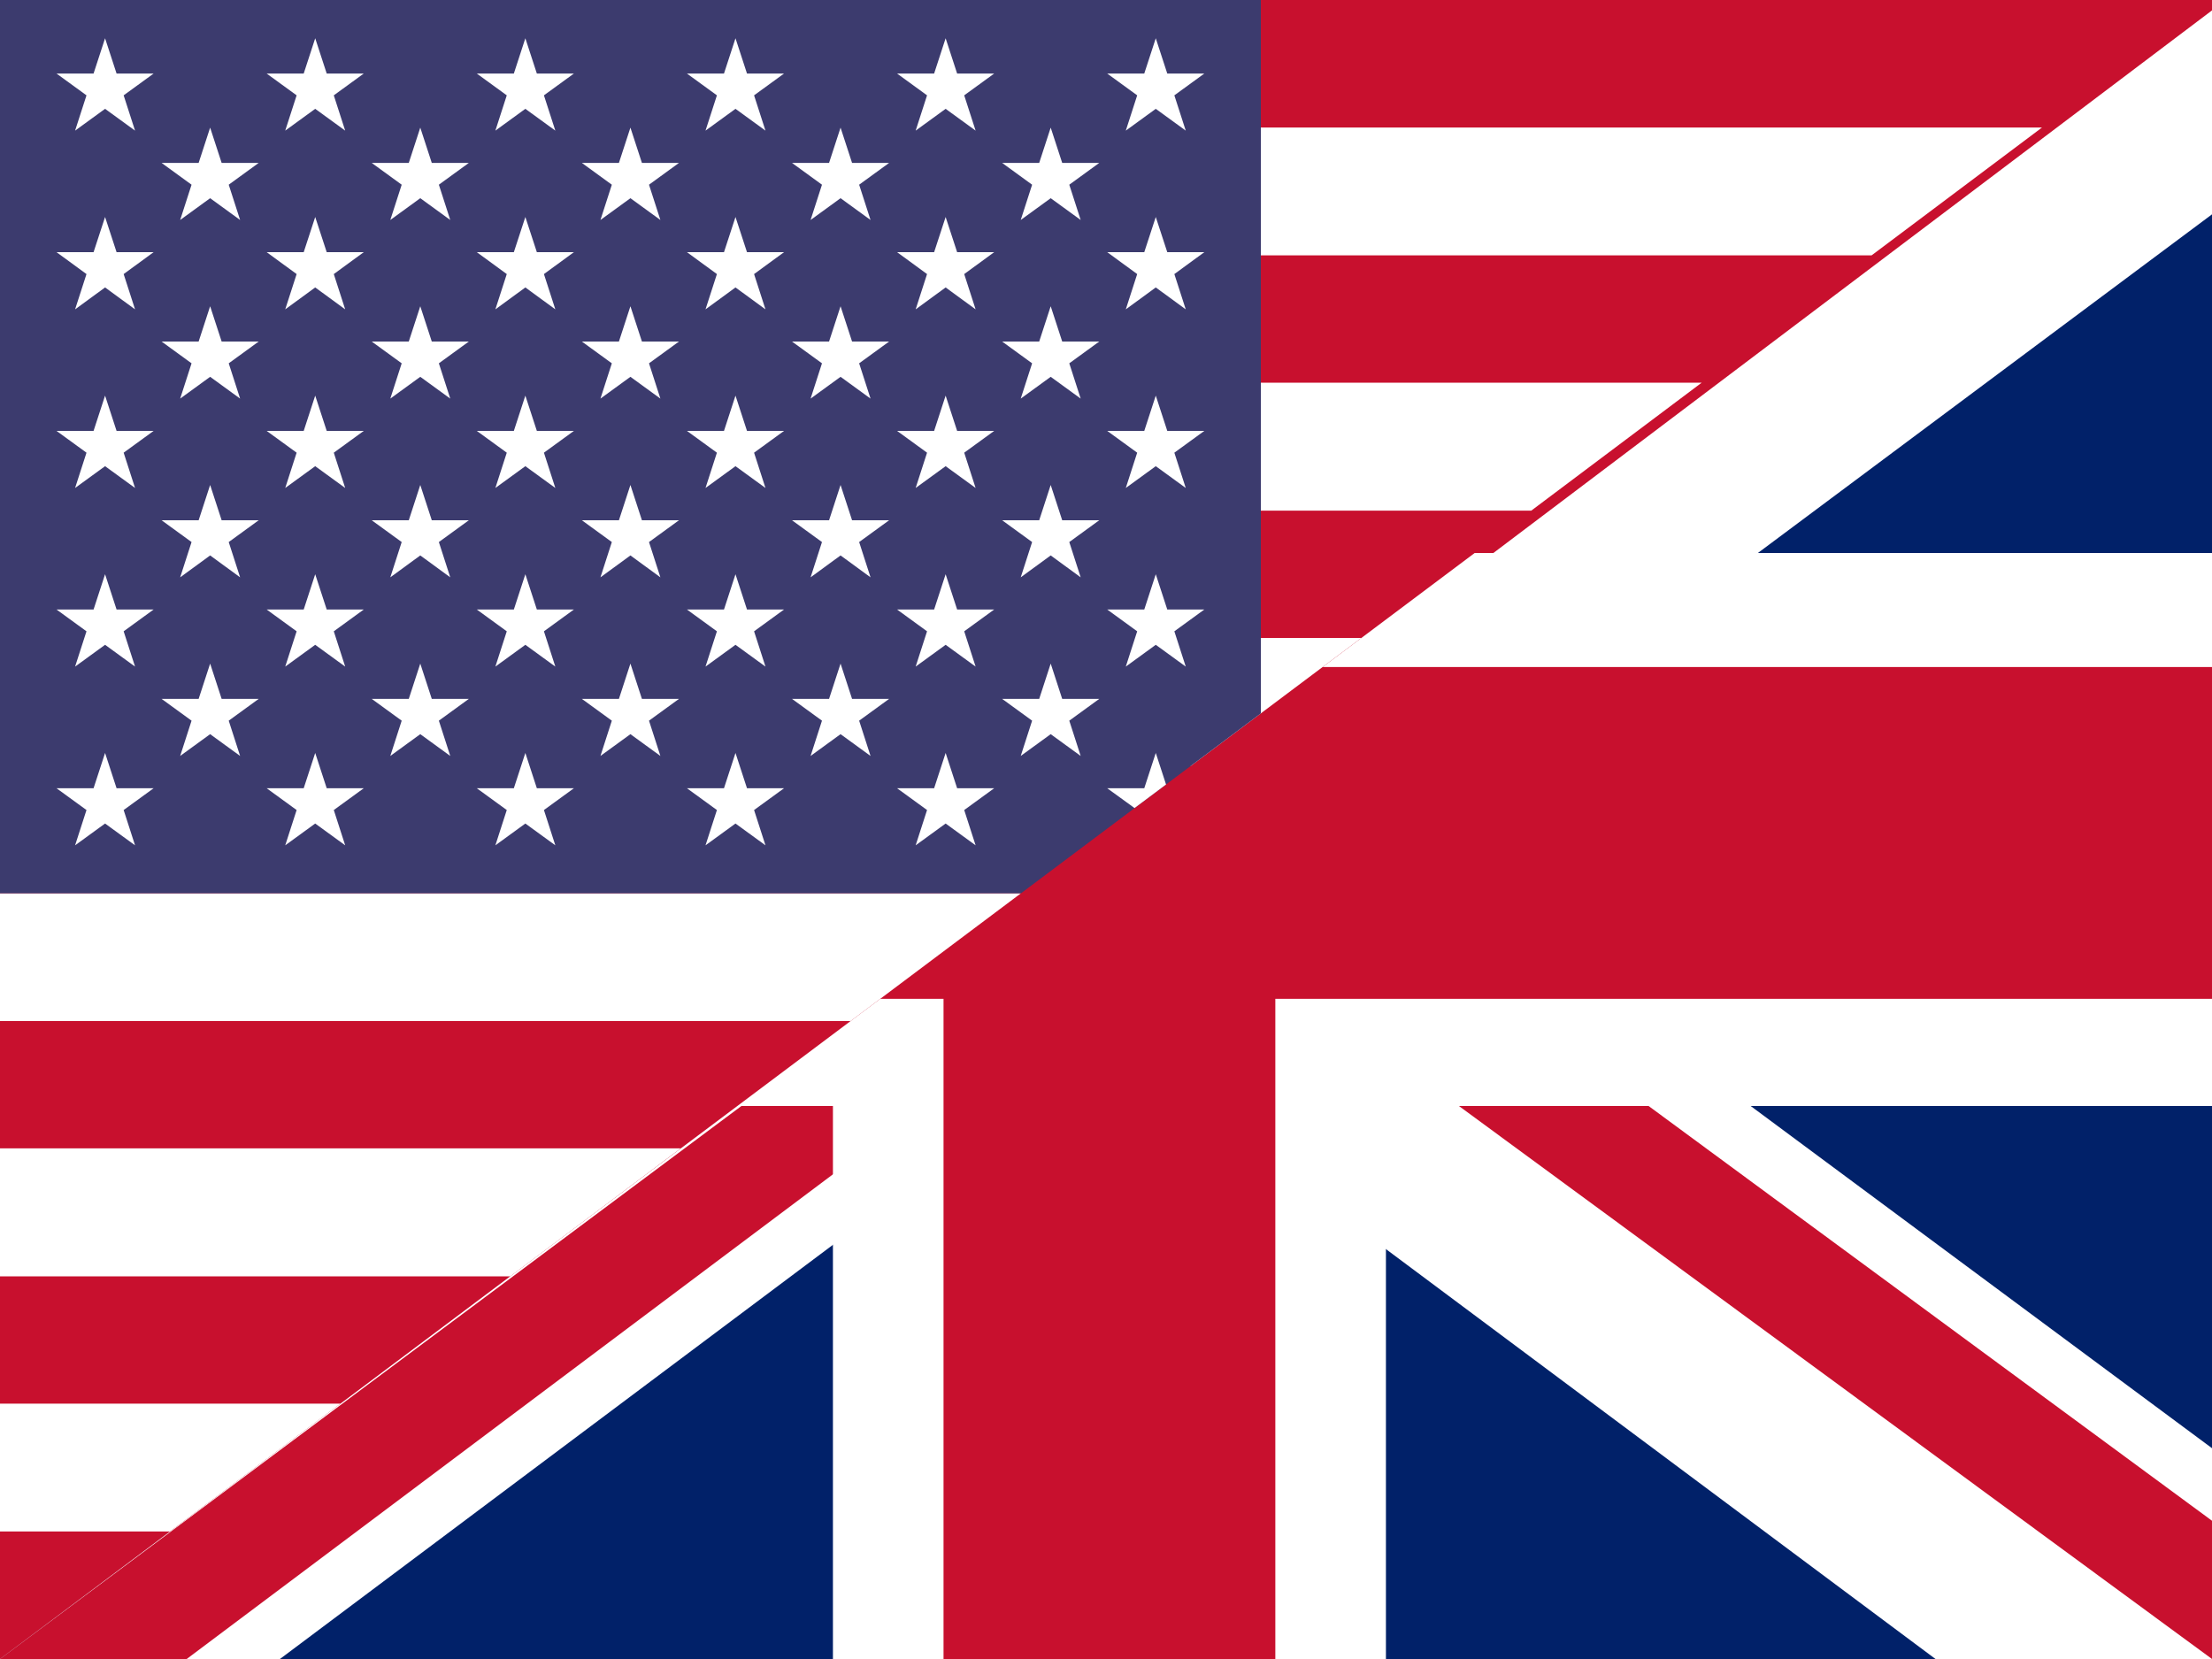
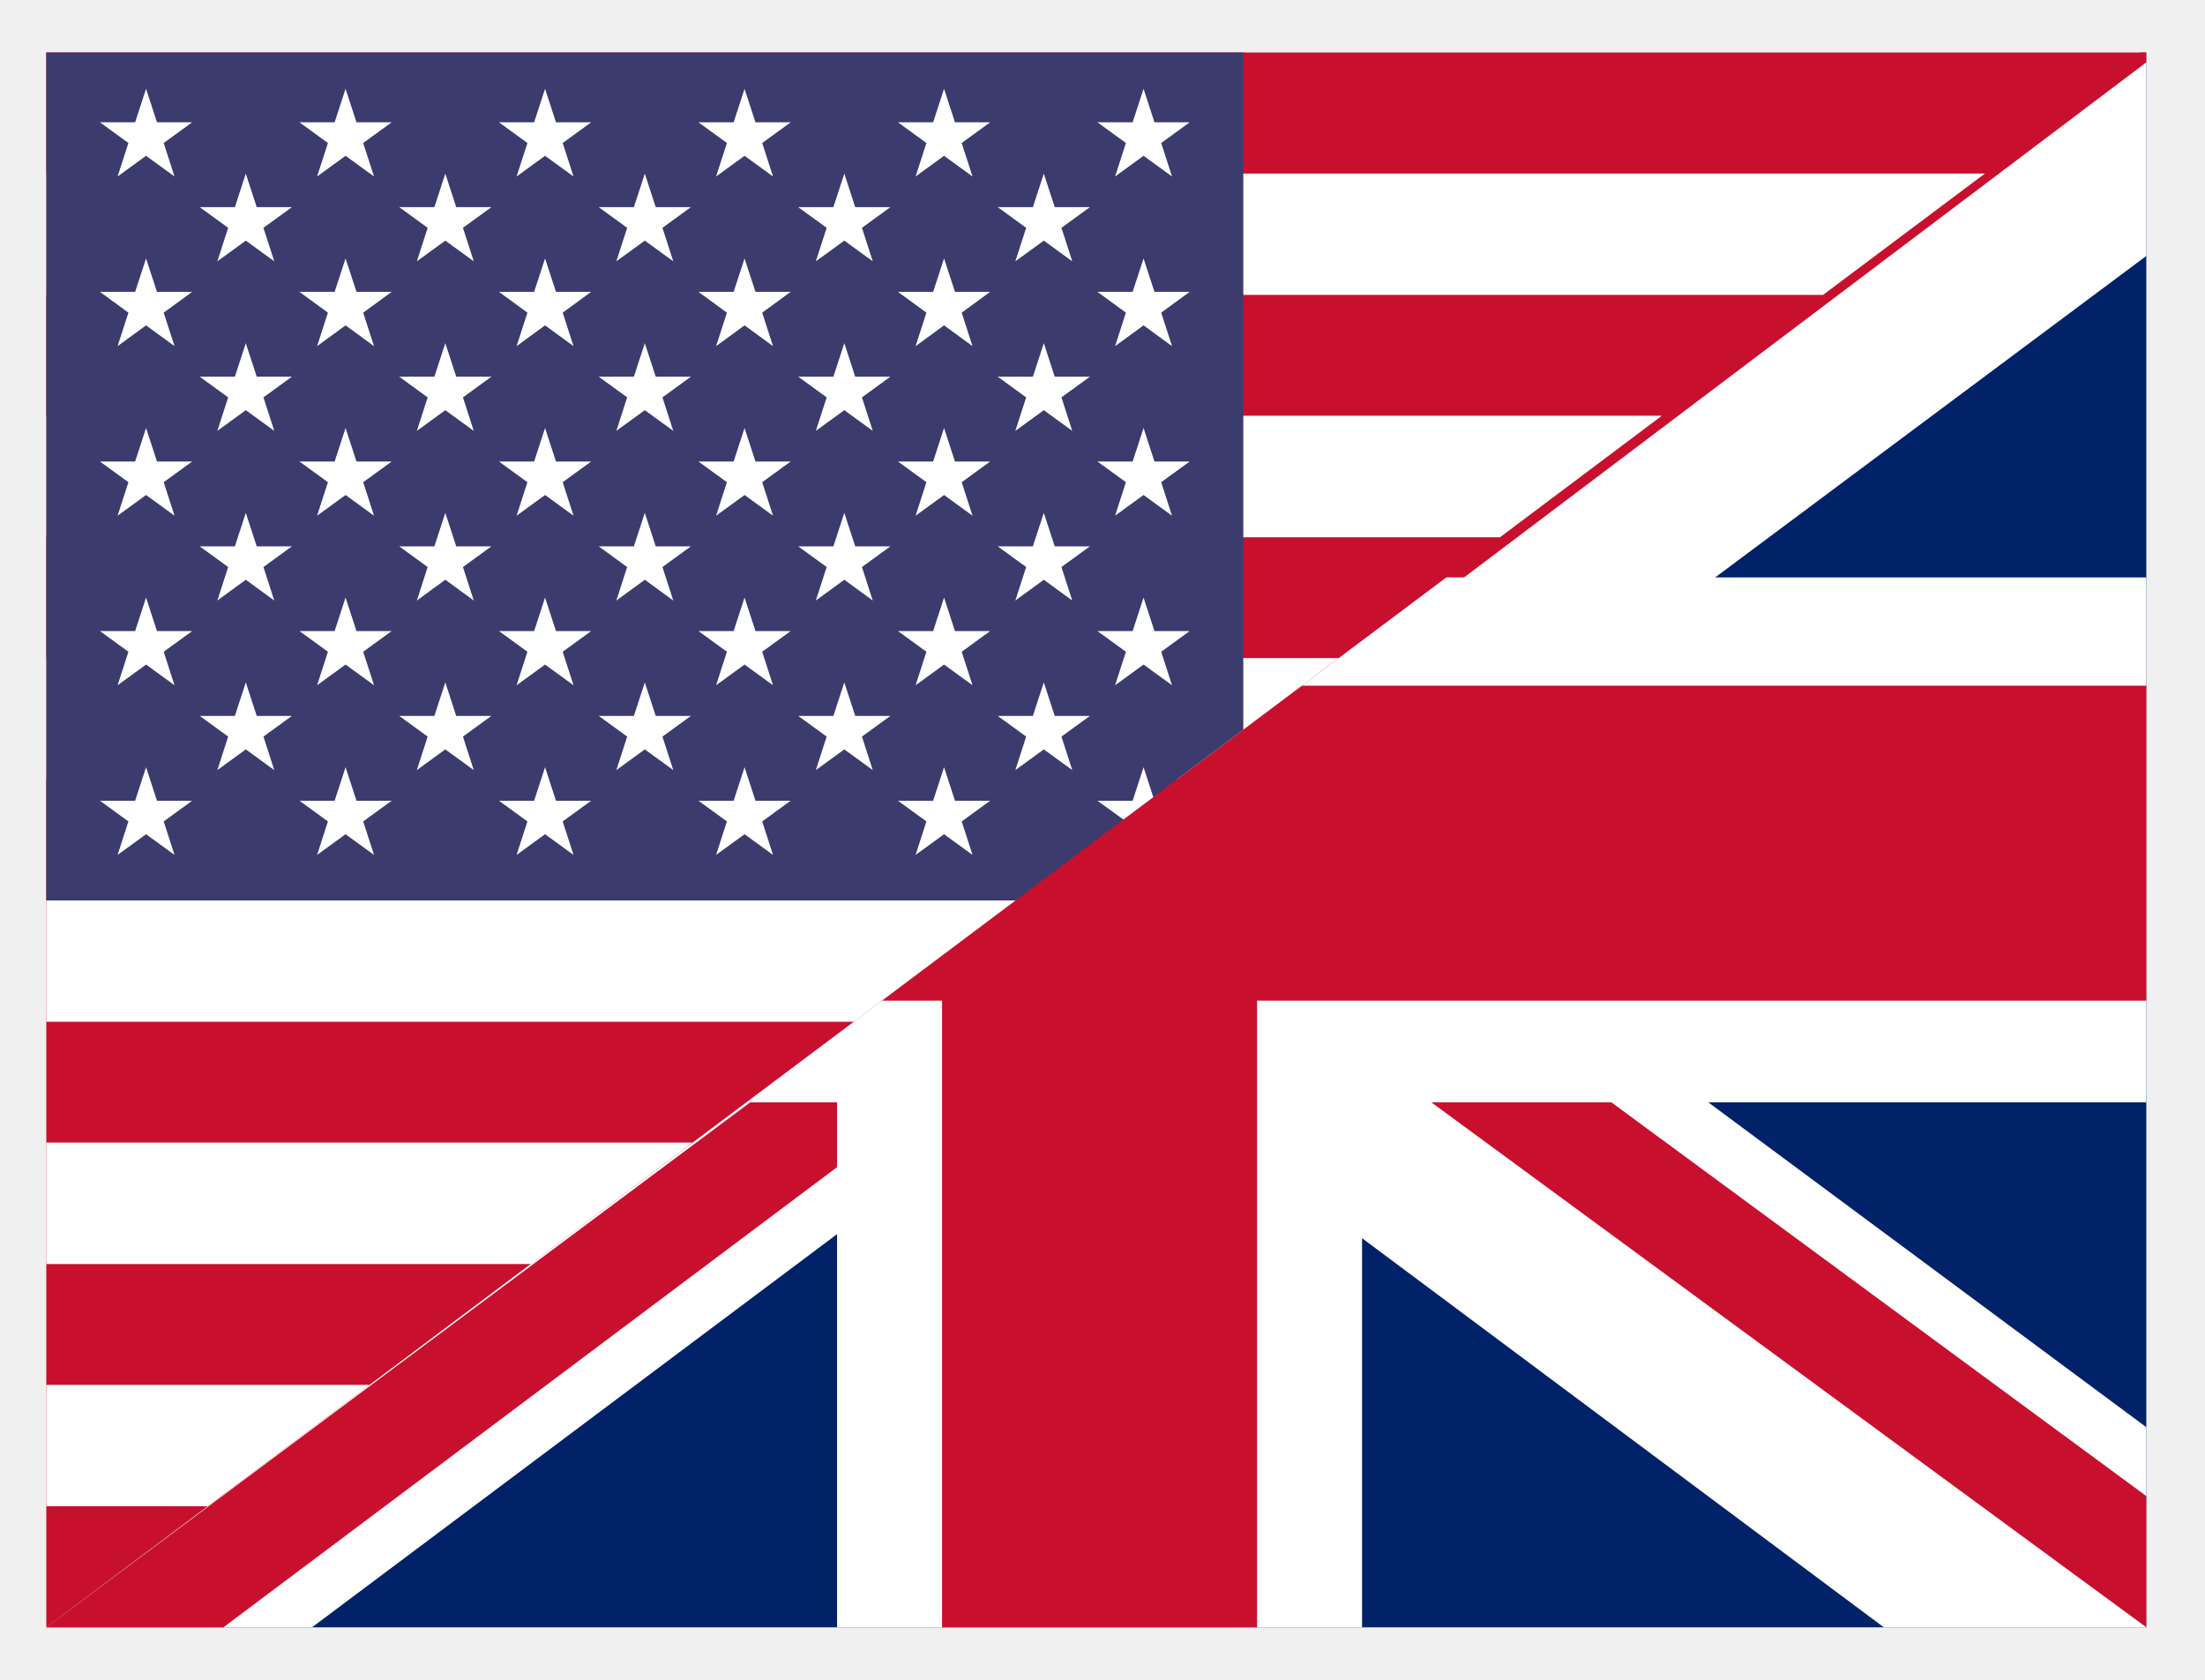
- <svg xmlns="http://www.w3.org/2000/svg" width="20" height="15" viewBox="0 0 20 15" fill="none">
-   <g clip-path="url(#clip0_445_886)">
-     <path d="M20 0L0 15H20V0Z" fill="#012169" />
-     <path d="M20 0H19.938L0 15H2.531L10 9.406L17.5 15H20V13.094L12.5 7.531L20 1.938V0Z" fill="white" />
-     <path d="M20 13.75L13.25 8.781H11.531L20 15V13.75Z" fill="#C8102E" />
-     <path d="M7.688 10.5L7.5 9.406L0 15H1.688L7.688 10.5Z" fill="#C8102E" />
-     <path d="M20 0.094V0H19.938L12.226 5.801L12.219 5.969L20 0.094Z" fill="#C8102E" />
-     <path d="M6.646 10H7.531V15H12.531V10H20V5H13.292L6.646 10Z" fill="white" />
-     <path d="M7.933 9.031H8.531V15H11.531V9.031H20V6.031H11.921L7.933 9.031Z" fill="#C8102E" />
-     <path d="M0 0H20L0 15V0Z" fill="#C8102E" />
-     <path d="M3.079 12.691L1.537 13.847H0V12.691H3.079Z" fill="white" />
-     <path d="M6.155 10.383L4.614 11.54H0V10.383H6.155Z" fill="white" />
-     <path d="M9.232 8.076L7.691 9.232H0V8.076H9.232Z" fill="white" />
-     <path d="M12.309 5.768L10.768 6.924H0V5.768H12.309Z" fill="white" />
-     <path d="M15.386 3.46L13.845 4.617H0V3.46H15.386Z" fill="white" />
-     <path d="M18.463 1.153L16.922 2.309H0V1.153H18.463Z" fill="white" />
-     <path d="M0 0H11.4V6.45L9.231 8.077H0V0Z" fill="#3C3B6E" />
-     <path d="M10.543 7.093L10.258 7.306L10.011 7.127H10.346L10.45 6.808L10.543 7.093Z" fill="white" />
-     <path d="M1.054 0.665L0.95 0.346L0.846 0.665H0.511L0.782 0.862L0.679 1.181L0.95 0.984L1.221 1.181L1.118 0.862L1.389 0.665H1.054Z" fill="white" />
-     <path d="M1.054 2.28L0.95 1.962L0.846 2.28H0.511L0.782 2.478L0.679 2.797L0.95 2.599L1.221 2.797L1.118 2.478L1.389 2.28H1.054Z" fill="white" />
-     <path d="M0.95 3.577L1.054 3.896H1.389L1.118 4.093L1.221 4.412L0.95 4.215L0.679 4.412L0.782 4.093L0.511 3.896H0.846L0.95 3.577Z" fill="white" />
-     <path d="M1.054 5.511L0.95 5.192L0.846 5.511H0.511L0.782 5.708L0.679 6.027L0.95 5.83L1.221 6.027L1.118 5.708L1.389 5.511H1.054Z" fill="white" />
-     <path d="M0.95 6.808L1.054 7.127H1.389L1.118 7.324L1.221 7.643L0.95 7.446L0.679 7.643L0.782 7.324L0.511 7.127H0.846L0.95 6.808Z" fill="white" />
-     <path d="M2.004 1.473L1.9 1.154L1.796 1.473H1.461L1.732 1.67L1.629 1.989L1.9 1.792L2.171 1.989L2.068 1.67L2.339 1.473H2.004Z" fill="white" />
-     <path d="M1.9 2.769L2.004 3.088H2.339L2.068 3.285L2.171 3.604L1.9 3.407L1.629 3.604L1.732 3.285L1.461 3.088H1.796L1.9 2.769Z" fill="white" />
-     <path d="M2.004 4.704L1.9 4.385L1.796 4.704H1.461L1.732 4.901L1.629 5.22L1.9 5.022L2.171 5.22L2.068 4.901L2.339 4.704H2.004Z" fill="white" />
-     <path d="M1.9 6L2.004 6.319H2.339L2.068 6.516L2.171 6.835L1.9 6.638L1.629 6.835L1.732 6.516L1.461 6.319H1.796L1.9 6Z" fill="white" />
-     <path d="M2.954 0.665L2.85 0.346L2.746 0.665H2.411L2.682 0.862L2.579 1.181L2.85 0.984L3.121 1.181L3.018 0.862L3.289 0.665H2.954Z" fill="white" />
-     <path d="M2.85 1.962L2.954 2.28H3.289L3.018 2.478L3.121 2.797L2.85 2.599L2.579 2.797L2.682 2.478L2.411 2.28H2.746L2.85 1.962Z" fill="white" />
-     <path d="M2.954 3.896L2.85 3.577L2.746 3.896H2.411L2.682 4.093L2.579 4.412L2.85 4.215L3.121 4.412L3.018 4.093L3.289 3.896H2.954Z" fill="white" />
-     <path d="M2.85 5.192L2.954 5.511H3.289L3.018 5.708L3.121 6.027L2.85 5.83L2.579 6.027L2.682 5.708L2.411 5.511H2.746L2.85 5.192Z" fill="white" />
-     <path d="M2.954 7.127L2.85 6.808L2.746 7.127H2.411L2.682 7.324L2.579 7.643L2.85 7.446L3.121 7.643L3.018 7.324L3.289 7.127H2.954Z" fill="white" />
-     <path d="M3.8 1.154L3.904 1.473H4.239L3.968 1.67L4.071 1.989L3.8 1.792L3.529 1.989L3.632 1.67L3.361 1.473H3.696L3.8 1.154Z" fill="white" />
-     <path d="M3.904 3.088L3.8 2.769L3.696 3.088H3.361L3.632 3.285L3.529 3.604L3.8 3.407L4.071 3.604L3.968 3.285L4.239 3.088H3.904Z" fill="white" />
-     <path d="M3.8 4.385L3.904 4.704H4.239L3.968 4.901L4.071 5.22L3.8 5.022L3.529 5.22L3.632 4.901L3.361 4.704H3.696L3.8 4.385Z" fill="white" />
-     <path d="M3.904 6.319L3.8 6L3.696 6.319H3.361L3.632 6.516L3.529 6.835L3.8 6.638L4.071 6.835L3.968 6.516L4.239 6.319H3.904Z" fill="white" />
-     <path d="M4.75 0.346L4.854 0.665H5.189L4.918 0.862L5.021 1.181L4.75 0.984L4.479 1.181L4.582 0.862L4.311 0.665H4.646L4.75 0.346Z" fill="white" />
-     <path d="M4.854 2.28L4.75 1.962L4.646 2.28H4.311L4.582 2.478L4.479 2.797L4.75 2.599L5.021 2.797L4.918 2.478L5.189 2.28H4.854Z" fill="white" />
-     <path d="M4.75 3.577L4.854 3.896H5.189L4.918 4.093L5.021 4.412L4.75 4.215L4.479 4.412L4.582 4.093L4.311 3.896H4.646L4.75 3.577Z" fill="white" />
-     <path d="M4.854 5.511L4.75 5.192L4.646 5.511H4.311L4.582 5.708L4.479 6.027L4.75 5.83L5.021 6.027L4.918 5.708L5.189 5.511H4.854Z" fill="white" />
-     <path d="M4.75 6.808L4.854 7.127H5.189L4.918 7.324L5.021 7.643L4.75 7.446L4.479 7.643L4.582 7.324L4.311 7.127H4.646L4.75 6.808Z" fill="white" />
-     <path d="M5.804 1.473L5.7 1.154L5.596 1.473H5.261L5.532 1.67L5.429 1.989L5.7 1.792L5.971 1.989L5.868 1.67L6.139 1.473H5.804Z" fill="white" />
-     <path d="M5.7 2.769L5.804 3.088H6.139L5.868 3.285L5.971 3.604L5.7 3.407L5.429 3.604L5.532 3.285L5.261 3.088H5.596L5.7 2.769Z" fill="white" />
-     <path d="M5.804 4.704L5.7 4.385L5.596 4.704H5.261L5.532 4.901L5.429 5.22L5.7 5.022L5.971 5.22L5.868 4.901L6.139 4.704H5.804Z" fill="white" />
-     <path d="M5.7 6L5.804 6.319H6.139L5.868 6.516L5.971 6.835L5.7 6.638L5.429 6.835L5.532 6.516L5.261 6.319H5.596L5.7 6Z" fill="white" />
-     <path d="M6.754 0.665L6.65 0.346L6.546 0.665H6.211L6.482 0.862L6.379 1.181L6.65 0.984L6.921 1.181L6.818 0.862L7.089 0.665H6.754Z" fill="white" />
-     <path d="M6.65 1.962L6.754 2.28H7.089L6.818 2.478L6.921 2.797L6.65 2.599L6.379 2.797L6.482 2.478L6.211 2.28H6.546L6.65 1.962Z" fill="white" />
-     <path d="M6.754 3.896L6.65 3.577L6.546 3.896H6.211L6.482 4.093L6.379 4.412L6.65 4.215L6.921 4.412L6.818 4.093L7.089 3.896H6.754Z" fill="white" />
-     <path d="M6.65 5.192L6.754 5.511H7.089L6.818 5.708L6.921 6.027L6.65 5.83L6.379 6.027L6.482 5.708L6.211 5.511H6.546L6.65 5.192Z" fill="white" />
-     <path d="M6.754 7.127L6.65 6.808L6.546 7.127H6.211L6.482 7.324L6.379 7.643L6.65 7.446L6.921 7.643L6.818 7.324L7.089 7.127H6.754Z" fill="white" />
-     <path d="M7.6 1.154L7.704 1.473H8.039L7.768 1.67L7.871 1.989L7.6 1.792L7.329 1.989L7.432 1.67L7.161 1.473H7.496L7.6 1.154Z" fill="white" />
-     <path d="M7.704 3.088L7.6 2.769L7.496 3.088H7.161L7.432 3.285L7.329 3.604L7.6 3.407L7.871 3.604L7.768 3.285L8.039 3.088H7.704Z" fill="white" />
-     <path d="M7.6 4.385L7.704 4.704H8.039L7.768 4.901L7.871 5.22L7.6 5.022L7.329 5.22L7.432 4.901L7.161 4.704H7.496L7.6 4.385Z" fill="white" />
-     <path d="M7.704 6.319L7.6 6L7.496 6.319H7.161L7.432 6.516L7.329 6.835L7.6 6.638L7.871 6.835L7.768 6.516L8.039 6.319H7.704Z" fill="white" />
-     <path d="M8.55 0.346L8.654 0.665H8.989L8.718 0.862L8.821 1.181L8.55 0.984L8.279 1.181L8.382 0.862L8.111 0.665H8.446L8.55 0.346Z" fill="white" />
-     <path d="M8.654 2.28L8.55 1.962L8.446 2.28H8.111L8.382 2.478L8.279 2.797L8.55 2.599L8.821 2.797L8.718 2.478L8.989 2.28H8.654Z" fill="white" />
-     <path d="M8.55 3.577L8.654 3.896H8.989L8.718 4.093L8.821 4.412L8.55 4.215L8.279 4.412L8.382 4.093L8.111 3.896H8.446L8.55 3.577Z" fill="white" />
-     <path d="M8.654 5.511L8.55 5.192L8.446 5.511H8.111L8.382 5.708L8.279 6.027L8.55 5.83L8.821 6.027L8.718 5.708L8.989 5.511H8.654Z" fill="white" />
-     <path d="M8.55 6.808L8.654 7.127H8.989L8.718 7.324L8.821 7.643L8.55 7.446L8.279 7.643L8.382 7.324L8.111 7.127H8.446L8.55 6.808Z" fill="white" />
-     <path d="M9.604 1.473L9.5 1.154L9.396 1.473H9.061L9.332 1.67L9.229 1.989L9.5 1.792L9.771 1.989L9.668 1.67L9.939 1.473H9.604Z" fill="white" />
-     <path d="M9.5 2.769L9.604 3.088H9.939L9.668 3.285L9.771 3.604L9.5 3.407L9.229 3.604L9.332 3.285L9.061 3.088H9.396L9.5 2.769Z" fill="white" />
-     <path d="M9.604 4.704L9.5 4.385L9.396 4.704H9.061L9.332 4.901L9.229 5.22L9.5 5.022L9.771 5.22L9.668 4.901L9.939 4.704H9.604Z" fill="white" />
-     <path d="M9.5 6L9.604 6.319H9.939L9.668 6.516L9.771 6.835L9.5 6.638L9.229 6.835L9.332 6.516L9.061 6.319H9.396L9.5 6Z" fill="white" />
-     <path d="M10.554 0.665L10.45 0.346L10.346 0.665H10.011L10.282 0.862L10.179 1.181L10.45 0.984L10.721 1.181L10.618 0.862L10.889 0.665H10.554Z" fill="white" />
-     <path d="M10.45 1.962L10.554 2.28H10.889L10.618 2.478L10.721 2.797L10.45 2.599L10.179 2.797L10.282 2.478L10.011 2.28H10.346L10.45 1.962Z" fill="white" />
-     <path d="M10.554 3.896L10.45 3.577L10.346 3.896H10.011L10.282 4.093L10.179 4.412L10.45 4.215L10.721 4.412L10.618 4.093L10.889 3.896H10.554Z" fill="white" />
-     <path d="M10.45 5.192L10.554 5.511H10.889L10.618 5.708L10.721 6.027L10.45 5.83L10.179 6.027L10.282 5.708L10.011 5.511H10.346L10.45 5.192Z" fill="white" />
+ <svg xmlns="http://www.w3.org/2000/svg" width="21" height="16" viewBox="0 0 21 16" fill="none">
+   <g>
+     <path d="M20.441 0.5L0.441 15.5H20.441V0.5Z" fill="#012169" />
+     <path d="M20.441 0.5H20.378L0.441 15.5H2.972L10.441 9.906L17.941 15.5H20.441V13.594L12.941 8.031L20.441 2.438V0.5Z" fill="white" />
+     <path d="M20.441 14.25L13.691 9.281H11.972L20.441 15.5V14.25Z" fill="#C8102E" />
+     <path d="M8.128 11L7.941 9.906L0.441 15.5H2.128L8.128 11Z" fill="#C8102E" />
+     <path d="M20.441 0.594V0.5H20.378L12.667 6.301L12.66 6.469L20.441 0.594Z" fill="#C8102E" />
+     <path d="M7.087 10.5H7.972V15.5H12.972V10.5H20.441V5.5H13.733L7.087 10.5Z" fill="white" />
+     <path d="M8.375 9.531H8.972V15.5H11.972V9.531H20.441V6.531H12.362L8.375 9.531Z" fill="#C8102E" />
+     <path d="M0.441 0.5H20.441L0.441 15.5V0.5Z" fill="#C8102E" />
+     <path d="M3.519 13.191L1.978 14.347H0.441V13.191H3.519Z" fill="white" />
+     <path d="M6.596 10.883L5.055 12.04H0.441V10.883H6.596Z" fill="white" />
+     <path d="M9.673 8.576L8.132 9.732H0.441V8.576H9.673Z" fill="white" />
+     <path d="M12.75 6.268L11.209 7.424H0.441V6.268H12.75Z" fill="white" />
+     <path d="M15.827 3.96L14.286 5.117H0.441V3.96H15.827Z" fill="white" />
+     <path d="M18.904 1.653L17.362 2.809H0.441V1.653H18.904Z" fill="white" />
+     <path d="M0.441 0.5H11.841V6.95L9.672 8.577H0.441V0.5Z" fill="#3C3B6E" />
+     <path d="M10.984 7.593L10.699 7.806L10.452 7.627H10.787L10.891 7.308L10.984 7.593Z" fill="white" />
+     <path d="M1.495 1.165L1.391 0.846L1.287 1.165H0.952L1.223 1.362L1.12 1.681L1.391 1.484L1.662 1.681L1.559 1.362L1.83 1.165H1.495Z" fill="white" />
+     <path d="M1.495 2.78L1.391 2.462L1.287 2.78H0.952L1.223 2.978L1.12 3.297L1.391 3.099L1.662 3.297L1.559 2.978L1.83 2.78H1.495Z" fill="white" />
+     <path d="M1.391 4.077L1.495 4.396H1.83L1.559 4.593L1.662 4.912L1.391 4.715L1.12 4.912L1.223 4.593L0.952 4.396H1.287L1.391 4.077Z" fill="white" />
+     <path d="M1.495 6.011L1.391 5.692L1.287 6.011H0.952L1.223 6.208L1.12 6.527L1.391 6.33L1.662 6.527L1.559 6.208L1.83 6.011H1.495Z" fill="white" />
+     <path d="M1.391 7.308L1.495 7.627H1.83L1.559 7.824L1.662 8.143L1.391 7.946L1.12 8.143L1.223 7.824L0.952 7.627H1.287L1.391 7.308Z" fill="white" />
+     <path d="M2.445 1.973L2.341 1.654L2.237 1.973H1.902L2.173 2.17L2.07 2.489L2.341 2.292L2.612 2.489L2.509 2.17L2.78 1.973H2.445Z" fill="white" />
+     <path d="M2.341 3.269L2.445 3.588H2.78L2.509 3.785L2.612 4.104L2.341 3.907L2.07 4.104L2.173 3.785L1.902 3.588H2.237L2.341 3.269Z" fill="white" />
+     <path d="M2.445 5.204L2.341 4.885L2.237 5.204H1.902L2.173 5.401L2.07 5.72L2.341 5.522L2.612 5.72L2.509 5.401L2.78 5.204H2.445Z" fill="white" />
+     <path d="M2.341 6.5L2.445 6.819H2.78L2.509 7.016L2.612 7.335L2.341 7.138L2.07 7.335L2.173 7.016L1.902 6.819H2.237L2.341 6.5Z" fill="white" />
+     <path d="M3.395 1.165L3.291 0.846L3.187 1.165H2.852L3.123 1.362L3.02 1.681L3.291 1.484L3.562 1.681L3.459 1.362L3.73 1.165H3.395Z" fill="white" />
+     <path d="M3.291 2.462L3.395 2.78H3.73L3.459 2.978L3.562 3.297L3.291 3.099L3.02 3.297L3.123 2.978L2.852 2.78H3.187L3.291 2.462Z" fill="white" />
+     <path d="M3.395 4.396L3.291 4.077L3.187 4.396H2.852L3.123 4.593L3.02 4.912L3.291 4.715L3.562 4.912L3.459 4.593L3.73 4.396H3.395Z" fill="white" />
+     <path d="M3.291 5.692L3.395 6.011H3.73L3.459 6.208L3.562 6.527L3.291 6.33L3.02 6.527L3.123 6.208L2.852 6.011H3.187L3.291 5.692Z" fill="white" />
+     <path d="M3.395 7.627L3.291 7.308L3.187 7.627H2.852L3.123 7.824L3.02 8.143L3.291 7.946L3.562 8.143L3.459 7.824L3.73 7.627H3.395Z" fill="white" />
+     <path d="M4.241 1.654L4.345 1.973H4.68L4.409 2.17L4.512 2.489L4.241 2.292L3.97 2.489L4.073 2.17L3.802 1.973H4.137L4.241 1.654Z" fill="white" />
+     <path d="M4.345 3.588L4.241 3.269L4.137 3.588H3.802L4.073 3.785L3.97 4.104L4.241 3.907L4.512 4.104L4.409 3.785L4.68 3.588H4.345Z" fill="white" />
+     <path d="M4.241 4.885L4.345 5.204H4.68L4.409 5.401L4.512 5.72L4.241 5.522L3.97 5.72L4.073 5.401L3.802 5.204H4.137L4.241 4.885Z" fill="white" />
+     <path d="M4.345 6.819L4.241 6.5L4.137 6.819H3.802L4.073 7.016L3.97 7.335L4.241 7.138L4.512 7.335L4.409 7.016L4.68 6.819H4.345Z" fill="white" />
+     <path d="M5.191 0.846L5.295 1.165H5.63L5.359 1.362L5.462 1.681L5.191 1.484L4.92 1.681L5.023 1.362L4.752 1.165H5.087L5.191 0.846Z" fill="white" />
+     <path d="M5.295 2.78L5.191 2.462L5.087 2.78H4.752L5.023 2.978L4.92 3.297L5.191 3.099L5.462 3.297L5.359 2.978L5.63 2.78H5.295Z" fill="white" />
+     <path d="M5.191 4.077L5.295 4.396H5.63L5.359 4.593L5.462 4.912L5.191 4.715L4.92 4.912L5.023 4.593L4.752 4.396H5.087L5.191 4.077Z" fill="white" />
+     <path d="M5.295 6.011L5.191 5.692L5.087 6.011H4.752L5.023 6.208L4.92 6.527L5.191 6.33L5.462 6.527L5.359 6.208L5.63 6.011H5.295Z" fill="white" />
+     <path d="M5.191 7.308L5.295 7.627H5.63L5.359 7.824L5.462 8.143L5.191 7.946L4.92 8.143L5.023 7.824L4.752 7.627H5.087L5.191 7.308Z" fill="white" />
+     <path d="M6.245 1.973L6.141 1.654L6.037 1.973H5.702L5.973 2.17L5.87 2.489L6.141 2.292L6.412 2.489L6.309 2.17L6.58 1.973H6.245Z" fill="white" />
+     <path d="M6.141 3.269L6.245 3.588H6.58L6.309 3.785L6.412 4.104L6.141 3.907L5.87 4.104L5.973 3.785L5.702 3.588H6.037L6.141 3.269Z" fill="white" />
+     <path d="M6.245 5.204L6.141 4.885L6.037 5.204H5.702L5.973 5.401L5.87 5.72L6.141 5.522L6.412 5.72L6.309 5.401L6.58 5.204H6.245Z" fill="white" />
+     <path d="M6.141 6.5L6.245 6.819H6.58L6.309 7.016L6.412 7.335L6.141 7.138L5.87 7.335L5.973 7.016L5.702 6.819H6.037L6.141 6.5Z" fill="white" />
+     <path d="M7.195 1.165L7.091 0.846L6.987 1.165H6.652L6.923 1.362L6.82 1.681L7.091 1.484L7.362 1.681L7.259 1.362L7.53 1.165H7.195Z" fill="white" />
+     <path d="M7.091 2.462L7.195 2.78H7.53L7.259 2.978L7.362 3.297L7.091 3.099L6.82 3.297L6.923 2.978L6.652 2.78H6.987L7.091 2.462Z" fill="white" />
+     <path d="M7.195 4.396L7.091 4.077L6.987 4.396H6.652L6.923 4.593L6.82 4.912L7.091 4.715L7.362 4.912L7.259 4.593L7.53 4.396H7.195Z" fill="white" />
+     <path d="M7.091 5.692L7.195 6.011H7.53L7.259 6.208L7.362 6.527L7.091 6.33L6.82 6.527L6.923 6.208L6.652 6.011H6.987L7.091 5.692Z" fill="white" />
+     <path d="M7.195 7.627L7.091 7.308L6.987 7.627H6.652L6.923 7.824L6.82 8.143L7.091 7.946L7.362 8.143L7.259 7.824L7.53 7.627H7.195Z" fill="white" />
+     <path d="M8.041 1.654L8.145 1.973H8.48L8.209 2.17L8.312 2.489L8.041 2.292L7.77 2.489L7.873 2.17L7.602 1.973H7.937L8.041 1.654Z" fill="white" />
+     <path d="M8.145 3.588L8.041 3.269L7.937 3.588H7.602L7.873 3.785L7.77 4.104L8.041 3.907L8.312 4.104L8.209 3.785L8.48 3.588H8.145Z" fill="white" />
+     <path d="M8.041 4.885L8.145 5.204H8.48L8.209 5.401L8.312 5.72L8.041 5.522L7.77 5.72L7.873 5.401L7.602 5.204H7.937L8.041 4.885Z" fill="white" />
+     <path d="M8.145 6.819L8.041 6.5L7.937 6.819H7.602L7.873 7.016L7.77 7.335L8.041 7.138L8.312 7.335L8.209 7.016L8.48 6.819H8.145Z" fill="white" />
+     <path d="M8.991 0.846L9.095 1.165H9.43L9.159 1.362L9.262 1.681L8.991 1.484L8.72 1.681L8.823 1.362L8.552 1.165H8.887L8.991 0.846Z" fill="white" />
+     <path d="M9.095 2.78L8.991 2.462L8.887 2.78H8.552L8.823 2.978L8.72 3.297L8.991 3.099L9.262 3.297L9.159 2.978L9.43 2.78H9.095Z" fill="white" />
+     <path d="M8.991 4.077L9.095 4.396H9.43L9.159 4.593L9.262 4.912L8.991 4.715L8.72 4.912L8.823 4.593L8.552 4.396H8.887L8.991 4.077Z" fill="white" />
+     <path d="M9.095 6.011L8.991 5.692L8.887 6.011H8.552L8.823 6.208L8.72 6.527L8.991 6.33L9.262 6.527L9.159 6.208L9.43 6.011H9.095Z" fill="white" />
+     <path d="M8.991 7.308L9.095 7.627H9.43L9.159 7.824L9.262 8.143L8.991 7.946L8.72 8.143L8.823 7.824L8.552 7.627H8.887L8.991 7.308Z" fill="white" />
+     <path d="M10.045 1.973L9.941 1.654L9.837 1.973H9.502L9.773 2.17L9.67 2.489L9.941 2.292L10.212 2.489L10.109 2.17L10.38 1.973H10.045Z" fill="white" />
+     <path d="M9.941 3.269L10.045 3.588H10.38L10.109 3.785L10.212 4.104L9.941 3.907L9.67 4.104L9.773 3.785L9.502 3.588H9.837L9.941 3.269Z" fill="white" />
+     <path d="M10.045 5.204L9.941 4.885L9.837 5.204H9.502L9.773 5.401L9.67 5.72L9.941 5.522L10.212 5.72L10.109 5.401L10.38 5.204H10.045Z" fill="white" />
+     <path d="M9.941 6.5L10.045 6.819H10.38L10.109 7.016L10.212 7.335L9.941 7.138L9.67 7.335L9.773 7.016L9.502 6.819H9.837L9.941 6.5Z" fill="white" />
+     <path d="M10.995 1.165L10.891 0.846L10.787 1.165H10.452L10.723 1.362L10.62 1.681L10.891 1.484L11.162 1.681L11.059 1.362L11.33 1.165H10.995Z" fill="white" />
+     <path d="M10.891 2.462L10.995 2.78H11.33L11.059 2.978L11.162 3.297L10.891 3.099L10.62 3.297L10.723 2.978L10.452 2.78H10.787L10.891 2.462Z" fill="white" />
+     <path d="M10.995 4.396L10.891 4.077L10.787 4.396H10.452L10.723 4.593L10.62 4.912L10.891 4.715L11.162 4.912L11.059 4.593L11.33 4.396H10.995Z" fill="white" />
+     <path d="M10.891 5.692L10.995 6.011H11.33L11.059 6.208L11.162 6.527L10.891 6.33L10.62 6.527L10.723 6.208L10.452 6.011H10.787L10.891 5.692Z" fill="white" />
  </g>
-   <defs>
-     <clipPath id="clip0_445_886">
-       <rect width="20" height="15" fill="white" />
-     </clipPath>
-   </defs>
</svg>
